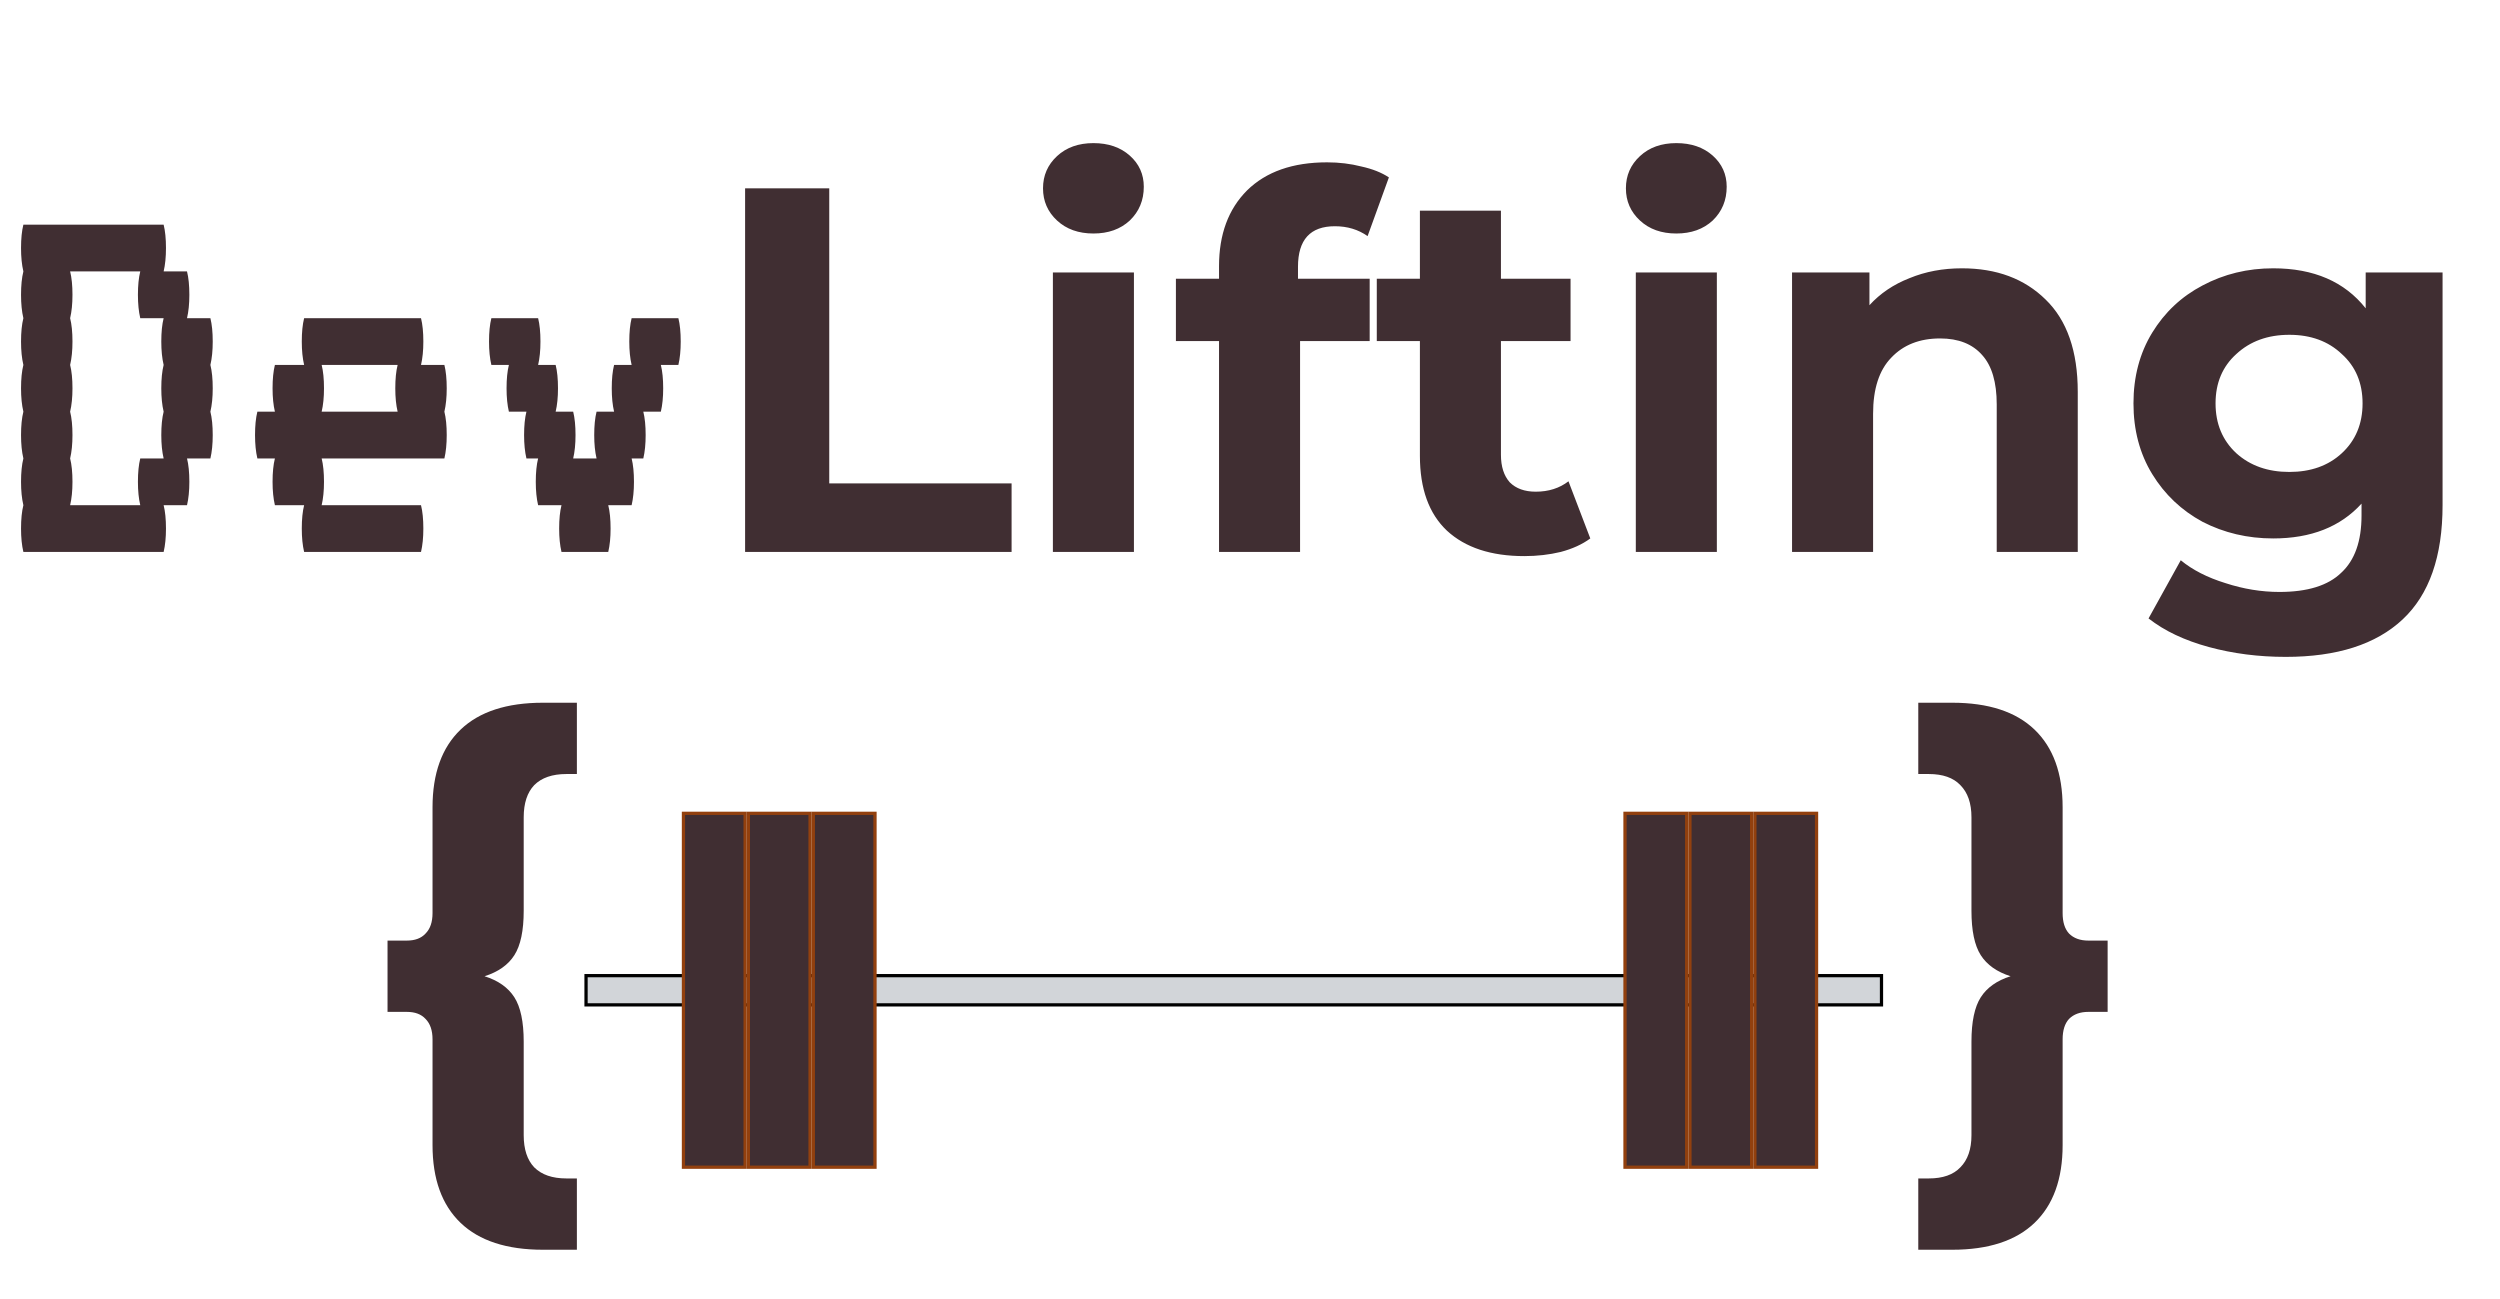
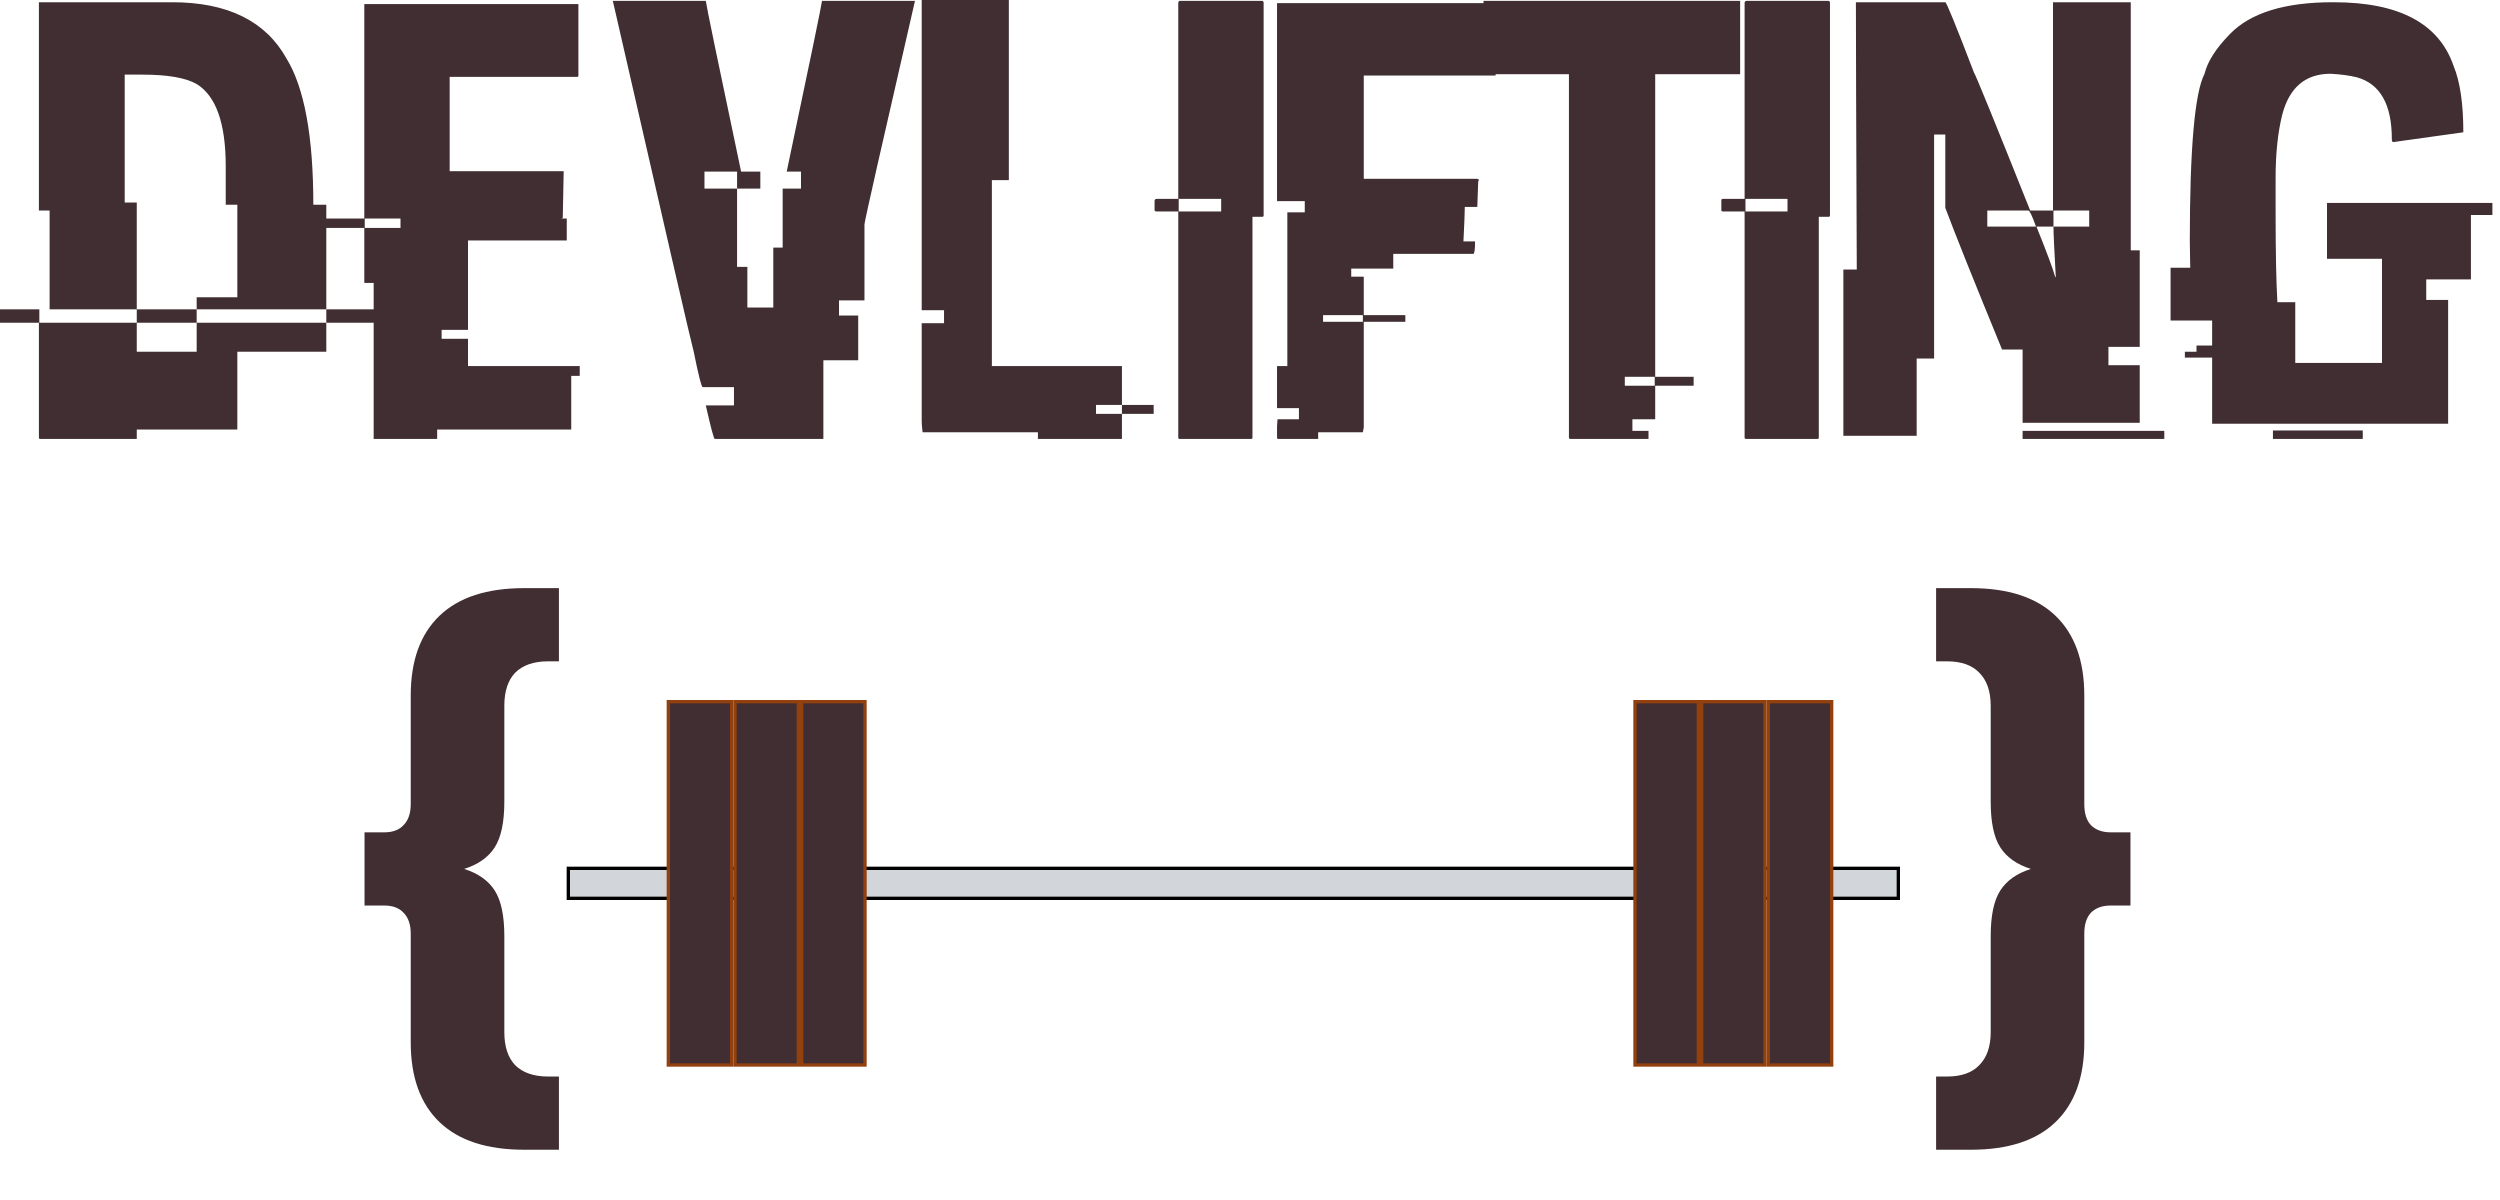
- <svg xmlns="http://www.w3.org/2000/svg" width="77" height="40" viewBox="0 0 77 40" fill="none">
-   <path d="M6.48 11.24C6.528 11.432 6.552 11.672 6.552 11.96C6.552 12.236 6.528 12.476 6.48 12.68C6.528 12.872 6.552 13.112 6.552 13.4C6.552 13.676 6.528 13.916 6.48 14.12H5.76C5.808 14.312 5.832 14.552 5.832 14.84C5.832 15.116 5.808 15.356 5.76 15.56H5.04C5.088 15.752 5.112 15.992 5.112 16.28C5.112 16.556 5.088 16.796 5.04 17H0.72C0.672 16.796 0.648 16.556 0.648 16.28C0.648 15.992 0.672 15.752 0.72 15.56C0.672 15.356 0.648 15.116 0.648 14.84C0.648 14.552 0.672 14.312 0.72 14.12C0.672 13.916 0.648 13.676 0.648 13.4C0.648 13.112 0.672 12.872 0.72 12.68C0.672 12.476 0.648 12.236 0.648 11.96C0.648 11.672 0.672 11.432 0.72 11.24C0.672 11.036 0.648 10.796 0.648 10.52C0.648 10.232 0.672 9.992 0.72 9.8C0.672 9.596 0.648 9.356 0.648 9.08C0.648 8.792 0.672 8.552 0.72 8.36C0.672 8.156 0.648 7.916 0.648 7.64C0.648 7.352 0.672 7.112 0.72 6.92H5.04C5.088 7.112 5.112 7.352 5.112 7.64C5.112 7.916 5.088 8.156 5.04 8.36H5.76C5.808 8.552 5.832 8.792 5.832 9.08C5.832 9.356 5.808 9.596 5.76 9.8H6.48C6.528 9.992 6.552 10.232 6.552 10.52C6.552 10.796 6.528 11.036 6.48 11.24ZM5.04 14.12C4.992 13.916 4.968 13.676 4.968 13.4C4.968 13.112 4.992 12.872 5.04 12.68C4.992 12.476 4.968 12.236 4.968 11.96C4.968 11.672 4.992 11.432 5.04 11.24C4.992 11.036 4.968 10.796 4.968 10.52C4.968 10.232 4.992 9.992 5.04 9.8H4.32C4.272 9.596 4.248 9.356 4.248 9.08C4.248 8.792 4.272 8.552 4.32 8.36H2.16C2.208 8.552 2.232 8.792 2.232 9.08C2.232 9.356 2.208 9.596 2.16 9.8C2.208 9.992 2.232 10.232 2.232 10.52C2.232 10.796 2.208 11.036 2.16 11.24C2.208 11.432 2.232 11.672 2.232 11.96C2.232 12.236 2.208 12.476 2.16 12.68C2.208 12.872 2.232 13.112 2.232 13.4C2.232 13.676 2.208 13.916 2.16 14.12C2.208 14.312 2.232 14.552 2.232 14.84C2.232 15.116 2.208 15.356 2.16 15.56H4.32C4.272 15.356 4.248 15.116 4.248 14.84C4.248 14.552 4.272 14.312 4.32 14.12H5.04ZM13.759 11.96C13.759 12.236 13.735 12.476 13.687 12.68C13.735 12.872 13.759 13.112 13.759 13.4C13.759 13.676 13.735 13.916 13.687 14.12H9.907C9.955 14.312 9.979 14.552 9.979 14.84C9.979 15.116 9.955 15.356 9.907 15.56H12.967C13.015 15.752 13.039 15.992 13.039 16.28C13.039 16.556 13.015 16.796 12.967 17H9.367C9.319 16.796 9.295 16.556 9.295 16.28C9.295 15.992 9.319 15.752 9.367 15.56H8.467C8.419 15.356 8.395 15.116 8.395 14.84C8.395 14.552 8.419 14.312 8.467 14.12H7.927C7.879 13.916 7.855 13.676 7.855 13.4C7.855 13.112 7.879 12.872 7.927 12.68H8.467C8.419 12.476 8.395 12.236 8.395 11.96C8.395 11.672 8.419 11.432 8.467 11.24H9.367C9.319 11.036 9.295 10.796 9.295 10.52C9.295 10.232 9.319 9.992 9.367 9.8H12.967C13.015 9.992 13.039 10.232 13.039 10.52C13.039 10.796 13.015 11.036 12.967 11.24H13.687C13.735 11.432 13.759 11.672 13.759 11.96ZM12.247 12.68C12.199 12.476 12.175 12.236 12.175 11.96C12.175 11.672 12.199 11.432 12.247 11.24H9.907C9.955 11.432 9.979 11.672 9.979 11.96C9.979 12.236 9.955 12.476 9.907 12.68H12.247ZM20.966 10.52C20.966 10.796 20.942 11.036 20.894 11.24H20.354C20.402 11.432 20.426 11.672 20.426 11.96C20.426 12.236 20.402 12.476 20.354 12.68H19.814C19.862 12.872 19.886 13.112 19.886 13.4C19.886 13.676 19.862 13.916 19.814 14.12H19.454C19.502 14.312 19.526 14.552 19.526 14.84C19.526 15.116 19.502 15.356 19.454 15.56H18.734C18.782 15.752 18.806 15.992 18.806 16.28C18.806 16.556 18.782 16.796 18.734 17H17.294C17.246 16.796 17.222 16.556 17.222 16.28C17.222 15.992 17.246 15.752 17.294 15.56H16.574C16.526 15.356 16.502 15.116 16.502 14.84C16.502 14.552 16.526 14.312 16.574 14.12H16.214C16.166 13.916 16.142 13.676 16.142 13.4C16.142 13.112 16.166 12.872 16.214 12.68H15.674C15.626 12.476 15.602 12.236 15.602 11.96C15.602 11.672 15.626 11.432 15.674 11.24H15.134C15.086 11.036 15.062 10.796 15.062 10.52C15.062 10.232 15.086 9.992 15.134 9.8H16.574C16.622 9.992 16.646 10.232 16.646 10.52C16.646 10.796 16.622 11.036 16.574 11.24H17.114C17.162 11.432 17.186 11.672 17.186 11.96C17.186 12.236 17.162 12.476 17.114 12.68H17.654C17.702 12.872 17.726 13.112 17.726 13.4C17.726 13.676 17.702 13.916 17.654 14.12H18.374C18.326 13.916 18.302 13.676 18.302 13.4C18.302 13.112 18.326 12.872 18.374 12.68H18.914C18.866 12.476 18.842 12.236 18.842 11.96C18.842 11.672 18.866 11.432 18.914 11.24H19.454C19.406 11.036 19.382 10.796 19.382 10.52C19.382 10.232 19.406 9.992 19.454 9.8H20.894C20.942 9.992 20.966 10.232 20.966 10.52ZM22.949 5.8H25.541V14.888H31.157V17H22.949V5.8ZM32.429 8.392H34.925V17H32.429V8.392ZM33.677 7.192C33.219 7.192 32.845 7.059 32.557 6.792C32.269 6.525 32.125 6.195 32.125 5.8C32.125 5.405 32.269 5.075 32.557 4.808C32.845 4.541 33.219 4.408 33.677 4.408C34.136 4.408 34.509 4.536 34.797 4.792C35.085 5.048 35.229 5.368 35.229 5.752C35.229 6.168 35.085 6.515 34.797 6.792C34.509 7.059 34.136 7.192 33.677 7.192ZM39.978 8.584H42.186V10.504H40.042V17H37.546V10.504H36.218V8.584H37.546V8.2C37.546 7.219 37.834 6.44 38.41 5.864C38.996 5.288 39.818 5 40.874 5C41.247 5 41.599 5.043 41.93 5.128C42.271 5.203 42.554 5.315 42.778 5.464L42.122 7.272C41.834 7.069 41.498 6.968 41.114 6.968C40.356 6.968 39.978 7.384 39.978 8.216V8.584ZM48.981 16.584C48.736 16.765 48.432 16.904 48.069 17C47.717 17.085 47.344 17.128 46.949 17.128C45.925 17.128 45.131 16.867 44.565 16.344C44.011 15.821 43.733 15.053 43.733 14.04V10.504H42.405V8.584H43.733V6.488H46.229V8.584H48.373V10.504H46.229V14.008C46.229 14.371 46.32 14.653 46.501 14.856C46.693 15.048 46.96 15.144 47.301 15.144C47.696 15.144 48.032 15.037 48.309 14.824L48.981 16.584ZM50.383 8.392H52.879V17H50.383V8.392ZM51.63 7.192C51.172 7.192 50.798 7.059 50.511 6.792C50.222 6.525 50.078 6.195 50.078 5.8C50.078 5.405 50.222 5.075 50.511 4.808C50.798 4.541 51.172 4.408 51.63 4.408C52.089 4.408 52.462 4.536 52.751 4.792C53.038 5.048 53.182 5.368 53.182 5.752C53.182 6.168 53.038 6.515 52.751 6.792C52.462 7.059 52.089 7.192 51.63 7.192ZM60.427 8.264C61.494 8.264 62.352 8.584 63.003 9.224C63.664 9.864 63.995 10.813 63.995 12.072V17H61.499V12.456C61.499 11.773 61.35 11.267 61.051 10.936C60.752 10.595 60.32 10.424 59.755 10.424C59.126 10.424 58.624 10.621 58.251 11.016C57.878 11.4 57.691 11.976 57.691 12.744V17H55.195V8.392H57.579V9.4C57.91 9.037 58.32 8.76 58.811 8.568C59.302 8.365 59.84 8.264 60.427 8.264ZM75.231 8.392V15.56C75.231 17.139 74.821 18.312 73.999 19.08C73.178 19.848 71.978 20.232 70.399 20.232C69.567 20.232 68.778 20.131 68.031 19.928C67.285 19.725 66.666 19.432 66.175 19.048L67.167 17.256C67.53 17.555 67.989 17.789 68.543 17.96C69.098 18.141 69.653 18.232 70.207 18.232C71.071 18.232 71.706 18.035 72.111 17.64C72.527 17.256 72.735 16.669 72.735 15.88V15.512C72.085 16.227 71.178 16.584 70.015 16.584C69.226 16.584 68.501 16.413 67.839 16.072C67.189 15.72 66.671 15.229 66.287 14.6C65.903 13.971 65.711 13.245 65.711 12.424C65.711 11.603 65.903 10.877 66.287 10.248C66.671 9.619 67.189 9.133 67.839 8.792C68.501 8.44 69.226 8.264 70.015 8.264C71.263 8.264 72.213 8.675 72.863 9.496V8.392H75.231ZM70.511 14.536C71.173 14.536 71.711 14.344 72.127 13.96C72.554 13.565 72.767 13.053 72.767 12.424C72.767 11.795 72.554 11.288 72.127 10.904C71.711 10.509 71.173 10.312 70.511 10.312C69.85 10.312 69.306 10.509 68.879 10.904C68.453 11.288 68.239 11.795 68.239 12.424C68.239 13.053 68.453 13.565 68.879 13.96C69.306 14.344 69.85 14.536 70.511 14.536Z" fill="#402E32" />
-   <rect x="18.05" y="30.05" width="39.9" height="0.9" fill="#D2D5D9" stroke="black" stroke-width="0.1" />
-   <rect x="21.05" y="25.05" width="1.9" height="10.9" fill="#402E32" stroke="#92400E" stroke-width="0.1" />
-   <rect x="50.05" y="25.05" width="1.9" height="10.9" fill="#402E32" stroke="#92400E" stroke-width="0.1" />
-   <rect x="23.05" y="25.05" width="1.9" height="10.9" fill="#402E32" stroke="#92400E" stroke-width="0.1" />
-   <rect x="52.05" y="25.05" width="1.9" height="10.9" fill="#402E32" stroke="#92400E" stroke-width="0.1" />
-   <rect x="25.05" y="25.05" width="1.9" height="10.9" fill="#402E32" stroke="#92400E" stroke-width="0.1" />
-   <rect x="54.05" y="25.05" width="1.9" height="10.9" fill="#402E32" stroke="#92400E" stroke-width="0.1" />
-   <path d="M16.13 28.052C16.13 28.664 16.034 29.12 15.842 29.42C15.65 29.72 15.344 29.936 14.924 30.068C15.344 30.2 15.65 30.416 15.842 30.716C16.034 31.016 16.13 31.472 16.13 32.084V34.964C16.13 35.396 16.238 35.726 16.454 35.954C16.682 36.182 17.012 36.296 17.444 36.296H17.768V38.492H16.724C15.608 38.492 14.762 38.216 14.186 37.664C13.61 37.112 13.322 36.314 13.322 35.27V32.012C13.322 31.736 13.25 31.526 13.106 31.382C12.974 31.238 12.782 31.166 12.53 31.166H11.936V28.97H12.53C12.782 28.97 12.974 28.898 13.106 28.754C13.25 28.61 13.322 28.4 13.322 28.124V24.866C13.322 23.822 13.61 23.024 14.186 22.472C14.762 21.92 15.608 21.644 16.724 21.644H17.768V23.84H17.444C17.012 23.84 16.682 23.954 16.454 24.182C16.238 24.41 16.13 24.74 16.13 25.172V28.052ZM64.915 28.97V31.166H64.32C64.069 31.166 63.87 31.238 63.727 31.382C63.594 31.526 63.529 31.736 63.529 32.012V35.27C63.529 36.314 63.24 37.112 62.664 37.664C62.089 38.216 61.242 38.492 60.127 38.492H59.083V36.296H59.407C59.839 36.296 60.163 36.182 60.379 35.954C60.606 35.726 60.721 35.396 60.721 34.964V32.084C60.721 31.472 60.816 31.016 61.008 30.716C61.2 30.416 61.507 30.2 61.926 30.068C61.507 29.936 61.2 29.72 61.008 29.42C60.816 29.12 60.721 28.664 60.721 28.052V25.172C60.721 24.74 60.606 24.41 60.379 24.182C60.163 23.954 59.839 23.84 59.407 23.84H59.083V21.644H60.127C61.242 21.644 62.089 21.92 62.664 22.472C63.24 23.024 63.529 23.822 63.529 24.866V28.124C63.529 28.4 63.594 28.61 63.727 28.754C63.87 28.898 64.069 28.97 64.32 28.97H64.915Z" fill="#402E32" />
+ <svg xmlns="http://www.w3.org/2000/svg" width="75" height="36" viewBox="0 0 75 36" fill="none">
+   <rect x="17.05" y="26.05" width="39.9" height="0.9" fill="#D2D5D9" stroke="black" stroke-width="0.1" />
+   <rect x="20.05" y="21.05" width="1.9" height="10.9" fill="#402E32" stroke="#92400E" stroke-width="0.1" />
+   <rect x="49.05" y="21.05" width="1.9" height="10.9" fill="#402E32" stroke="#92400E" stroke-width="0.1" />
+   <rect x="22.05" y="21.05" width="1.9" height="10.9" fill="#402E32" stroke="#92400E" stroke-width="0.1" />
+   <rect x="51.05" y="21.05" width="1.9" height="10.9" fill="#402E32" stroke="#92400E" stroke-width="0.1" />
+   <rect x="24.05" y="21.05" width="1.9" height="10.9" fill="#402E32" stroke="#92400E" stroke-width="0.1" />
+   <rect x="53.05" y="21.05" width="1.9" height="10.9" fill="#402E32" stroke="#92400E" stroke-width="0.1" />
+   <path d="M15.13 24.052C15.13 24.664 15.034 25.12 14.842 25.42C14.65 25.72 14.344 25.936 13.924 26.068C14.344 26.2 14.65 26.416 14.842 26.716C15.034 27.016 15.13 27.472 15.13 28.084V30.964C15.13 31.396 15.238 31.726 15.454 31.954C15.682 32.182 16.012 32.296 16.444 32.296H16.768V34.492H15.724C14.608 34.492 13.762 34.216 13.186 33.664C12.61 33.112 12.322 32.314 12.322 31.27V28.012C12.322 27.736 12.25 27.526 12.106 27.382C11.974 27.238 11.782 27.166 11.53 27.166H10.936V24.97H11.53C11.782 24.97 11.974 24.898 12.106 24.754C12.25 24.61 12.322 24.4 12.322 24.124V20.866C12.322 19.822 12.61 19.024 13.186 18.472C13.762 17.92 14.608 17.644 15.724 17.644H16.768V19.84H16.444C16.012 19.84 15.682 19.954 15.454 20.182C15.238 20.41 15.13 20.74 15.13 21.172V24.052ZM63.914 24.97V27.166H63.321C63.069 27.166 62.87 27.238 62.727 27.382C62.594 27.526 62.529 27.736 62.529 28.012V31.27C62.529 32.314 62.24 33.112 61.664 33.664C61.089 34.216 60.242 34.492 59.127 34.492H58.083V32.296H58.407C58.839 32.296 59.163 32.182 59.379 31.954C59.606 31.726 59.721 31.396 59.721 30.964V28.084C59.721 27.472 59.816 27.016 60.008 26.716C60.2 26.416 60.507 26.2 60.926 26.068C60.507 25.936 60.2 25.72 60.008 25.42C59.816 25.12 59.721 24.664 59.721 24.052V21.172C59.721 20.74 59.606 20.41 59.379 20.182C59.163 19.954 58.839 19.84 58.407 19.84H58.083V17.644H59.127C60.242 17.644 61.089 17.92 61.664 18.472C62.24 19.024 62.529 19.822 62.529 20.866V24.124C62.529 24.4 62.594 24.61 62.727 24.754C62.87 24.898 63.069 24.97 63.321 24.97H63.914Z" fill="#402E32" />
+   <path d="M1.167 6.316V0.067H5.163C6.825 0.067 7.97 0.63 8.596 1.757C9.132 2.633 9.4 4.094 9.4 6.142H9.789V9.279H5.9V8.917H7.12V6.142H6.772V4.988C6.772 3.701 6.481 2.879 5.9 2.521C5.569 2.333 5.029 2.239 4.278 2.239H3.741V6.075H4.103V9.279H1.488V6.316H1.167ZM0 9.682V9.279H1.18V9.682H4.103V10.553H5.9V9.682H9.789V10.553H7.12V12.887H4.103V13.168H1.207C1.18 13.168 1.167 13.155 1.167 13.128V9.682H0ZM4.103 9.682V9.279H5.9V9.682H4.103ZM9.789 9.682V9.279H12.364V9.682H9.789ZM10.929 6.557V0.121H17.352V2.266C17.352 2.293 17.339 2.306 17.312 2.306H13.49V5.136H16.91V5.163C16.91 5.234 16.901 5.695 16.883 6.544C16.856 6.544 16.843 6.548 16.843 6.557H17.003V7.214H14.04V9.896H13.249V10.165H14.04V10.982H17.392V11.277H17.137V12.887H13.115V13.168H11.21V8.488H10.929V6.839H8.837V6.557H10.929ZM12.015 6.557H10.942V6.839H12.015V6.557ZM18.385 0.027H21.174C21.192 0.179 21.545 1.886 22.233 5.149H22.81V5.659H22.112V5.149H21.134V5.659H22.112V8.006H22.421V9.226H23.199V7.429H23.48V5.659H24.03V5.149H23.601C24.289 1.886 24.642 0.179 24.66 0.027H27.449C26.439 4.416 25.934 6.651 25.934 6.732V9.011H25.17V9.467H25.746V10.808H24.701V13.168H21.442C21.415 13.168 21.326 12.833 21.174 12.162H22.019V11.613H21.08C21.044 11.613 20.955 11.26 20.812 10.553C20.749 10.339 19.94 6.83 18.385 0.027ZM27.651 9.306V0H30.265V5.404H29.756V10.982H33.658V12.149H32.88V12.417H33.658V13.168H31.137V12.967H27.677C27.66 12.824 27.651 12.712 27.651 12.632V9.695H28.321V9.306H27.651ZM33.658 12.417V12.149H34.61V12.417H33.658ZM35.388 0.027H37.869C37.895 0.036 37.909 0.054 37.909 0.08V6.463C37.909 6.49 37.895 6.504 37.869 6.504H37.574V13.128C37.574 13.155 37.56 13.168 37.533 13.168H35.388C35.361 13.168 35.348 13.155 35.348 13.128V6.343H34.691C34.655 6.343 34.637 6.329 34.637 6.303V6.021C34.646 5.985 34.664 5.967 34.691 5.967H35.348V0.08C35.357 0.045 35.37 0.027 35.388 0.027ZM36.635 5.967H35.361V6.343H36.635V5.967ZM38.311 6.034V0.094H44.868V2.266H40.913V5.364H44.319L44.372 5.391L44.346 5.444C44.328 5.882 44.319 6.137 44.319 6.209H43.943V6.235C43.943 6.387 43.93 6.723 43.903 7.241H44.252C44.252 7.491 44.234 7.617 44.198 7.617H41.798V8.059H40.537V8.301H40.913V9.454H42.16V9.655H40.913V12.82L40.886 12.967H39.545V13.168H38.351C38.325 13.168 38.311 13.155 38.311 13.128V12.793L38.325 12.578H38.968V12.243H38.311V10.982H38.62V6.37H39.143V6.034H38.311ZM40.886 9.454H39.692V9.655H40.886V9.454ZM44.506 2.226V0.027H52.204V2.226H49.656V11.304H50.809V11.572H49.656V12.578H48.972V12.927H49.455V13.168H47.121C47.086 13.168 47.068 13.155 47.068 13.128V2.226H44.506ZM49.642 11.304H48.744V11.572H49.642V11.304ZM52.391 0.027H54.859C54.886 0.036 54.899 0.054 54.899 0.08V6.463C54.899 6.49 54.886 6.504 54.859 6.504H54.564V13.128C54.564 13.155 54.55 13.168 54.523 13.168H52.391C52.355 13.168 52.338 13.155 52.338 13.128V6.343H51.681C51.654 6.343 51.64 6.329 51.64 6.303V6.021C51.64 5.985 51.654 5.967 51.681 5.967H52.338V0.08C52.347 0.045 52.364 0.027 52.391 0.027ZM53.625 5.967H52.364V6.343H53.625V5.967ZM55.677 0.067H58.359C58.394 0.067 58.68 0.769 59.217 2.172C59.261 2.226 59.825 3.607 60.906 6.316H61.59V0.067H63.923V7.509H64.192V10.406H63.253V10.956H64.192V12.685H60.678V10.486H60.062C59.221 8.439 58.654 7.022 58.359 6.235V4.036H58.023V10.755H57.5V13.074H55.301V8.086H55.703V8.059C55.686 3.741 55.677 1.077 55.677 0.067ZM60.853 6.316H59.619V6.799H61.081C60.965 6.477 60.889 6.316 60.853 6.316ZM62.676 6.316H61.604V6.799H61.094C61.407 7.576 61.595 8.082 61.657 8.314H61.671V8.26C61.626 7.465 61.604 6.977 61.604 6.799H62.676V6.316ZM60.678 13.168V12.927H64.929V13.168H60.678ZM69.985 0.067H70.011C71.969 0.067 73.167 0.702 73.605 1.971C73.802 2.445 73.9 3.111 73.9 3.969L71.782 4.264L71.755 4.211V4.17C71.755 3.133 71.406 2.517 70.709 2.32C70.494 2.266 70.231 2.23 69.918 2.213C69.167 2.213 68.684 2.619 68.469 3.433C68.335 3.969 68.268 4.604 68.268 5.337V6.37C68.268 7.559 68.286 8.457 68.322 9.065H68.858V10.889H71.46V7.764H69.81V6.088H74.772V6.45H74.128V8.381H72.787V8.998H73.444V12.712H66.364V10.728H65.546V10.553H65.895V10.366H66.364V9.615H65.117V8.032H65.707C65.698 7.567 65.694 7.304 65.694 7.241C65.694 4.461 65.841 2.785 66.136 2.213C66.225 1.846 66.48 1.448 66.9 1.019C67.517 0.384 68.545 0.067 69.985 0.067ZM68.188 13.168V12.913H70.883V13.168H68.188Z" fill="#402E32" />
</svg>
